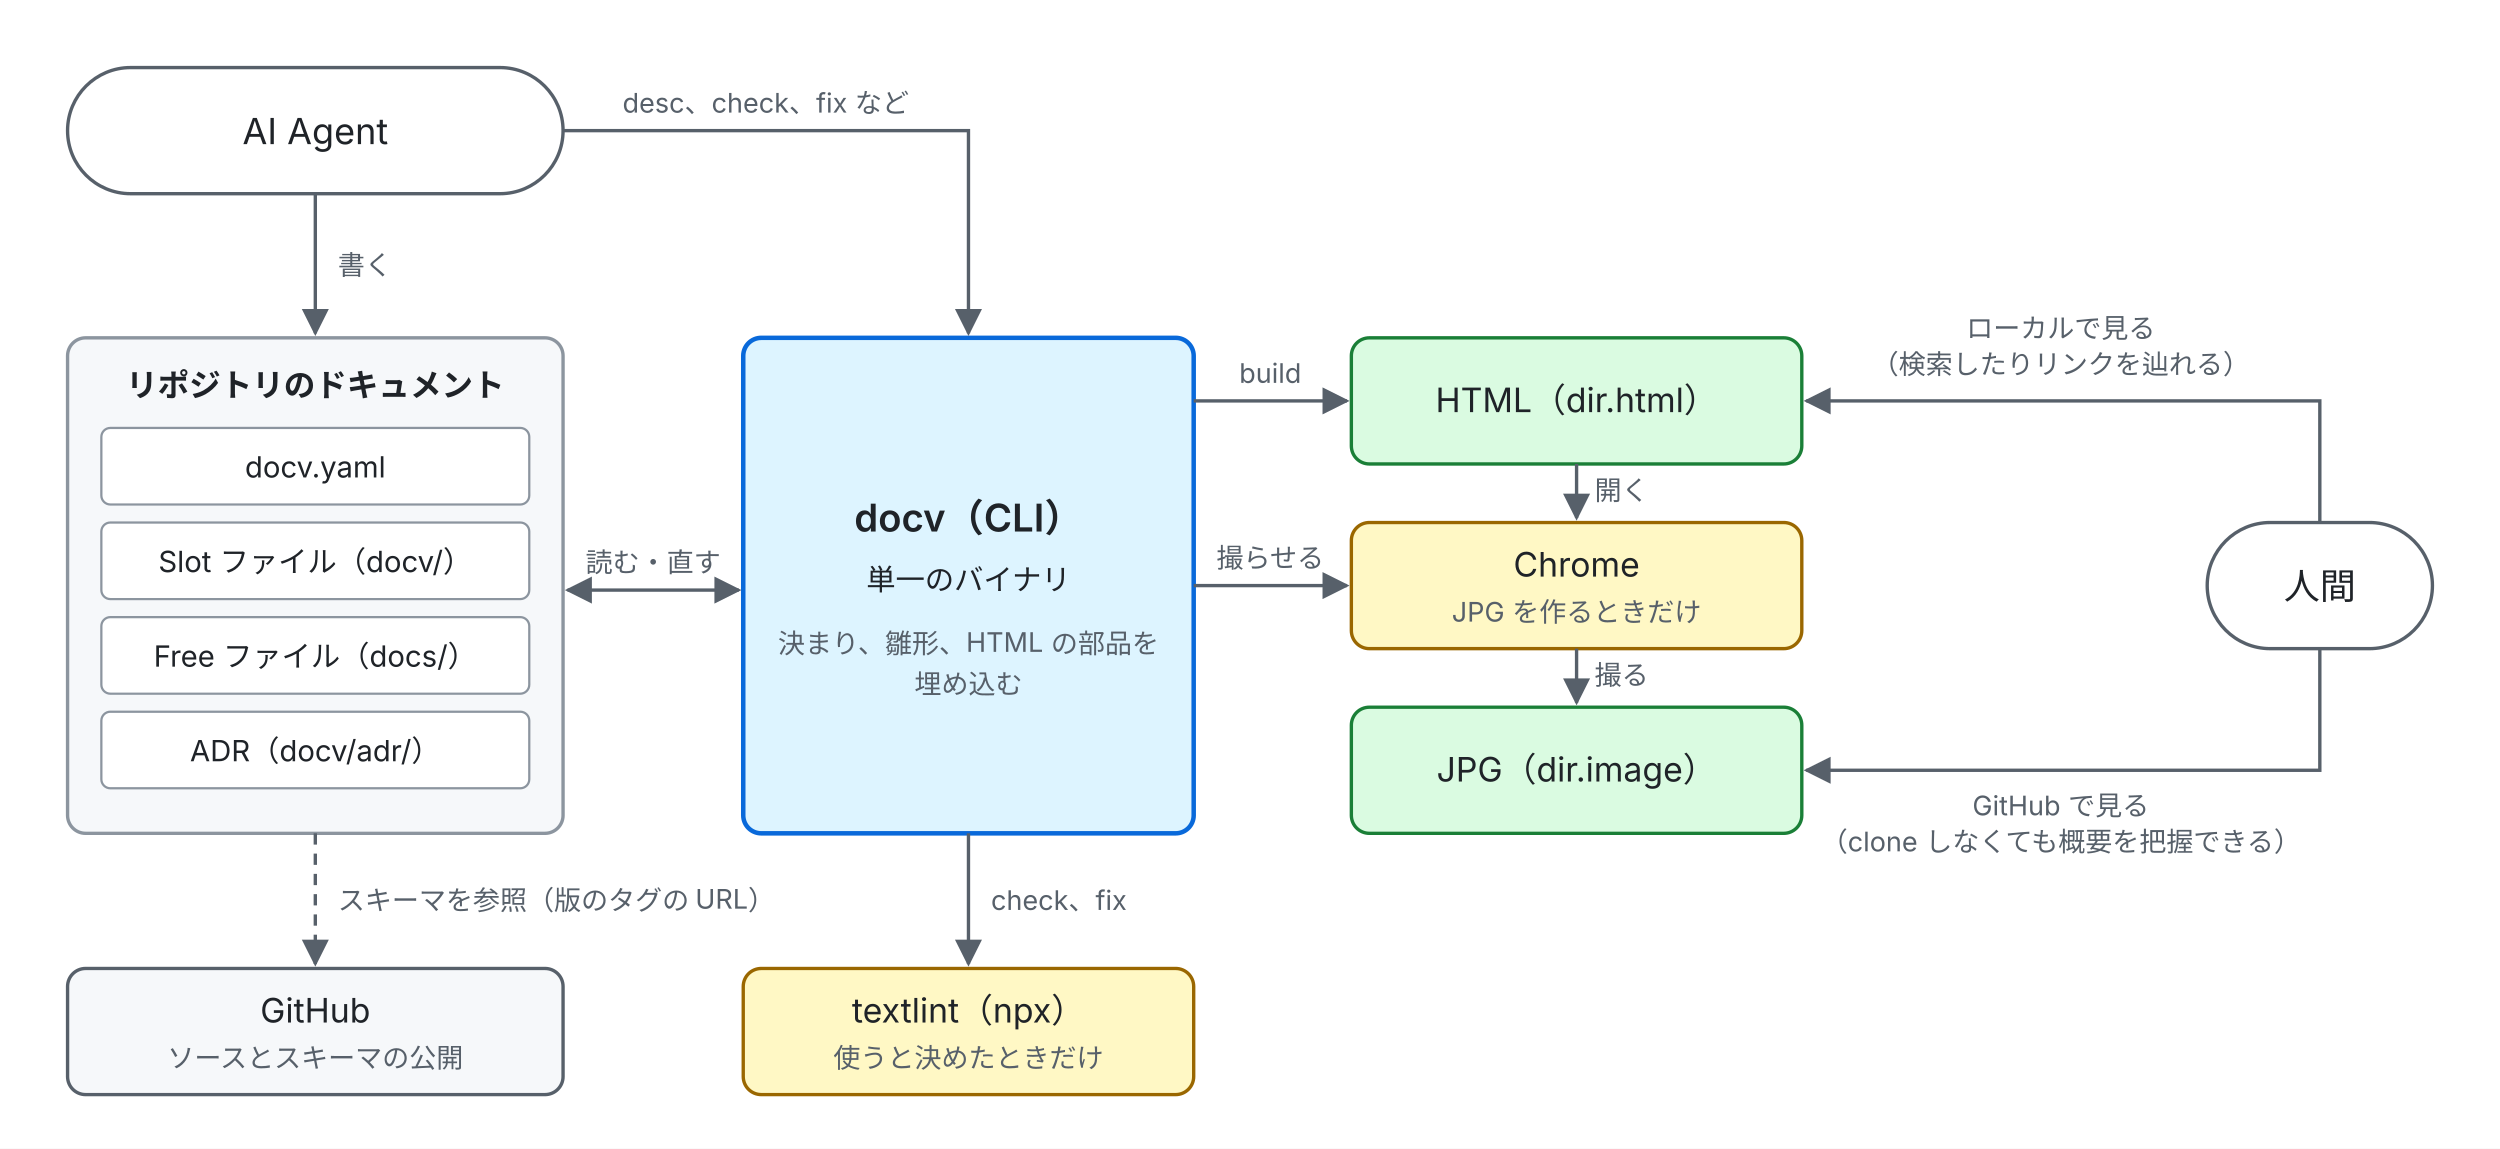
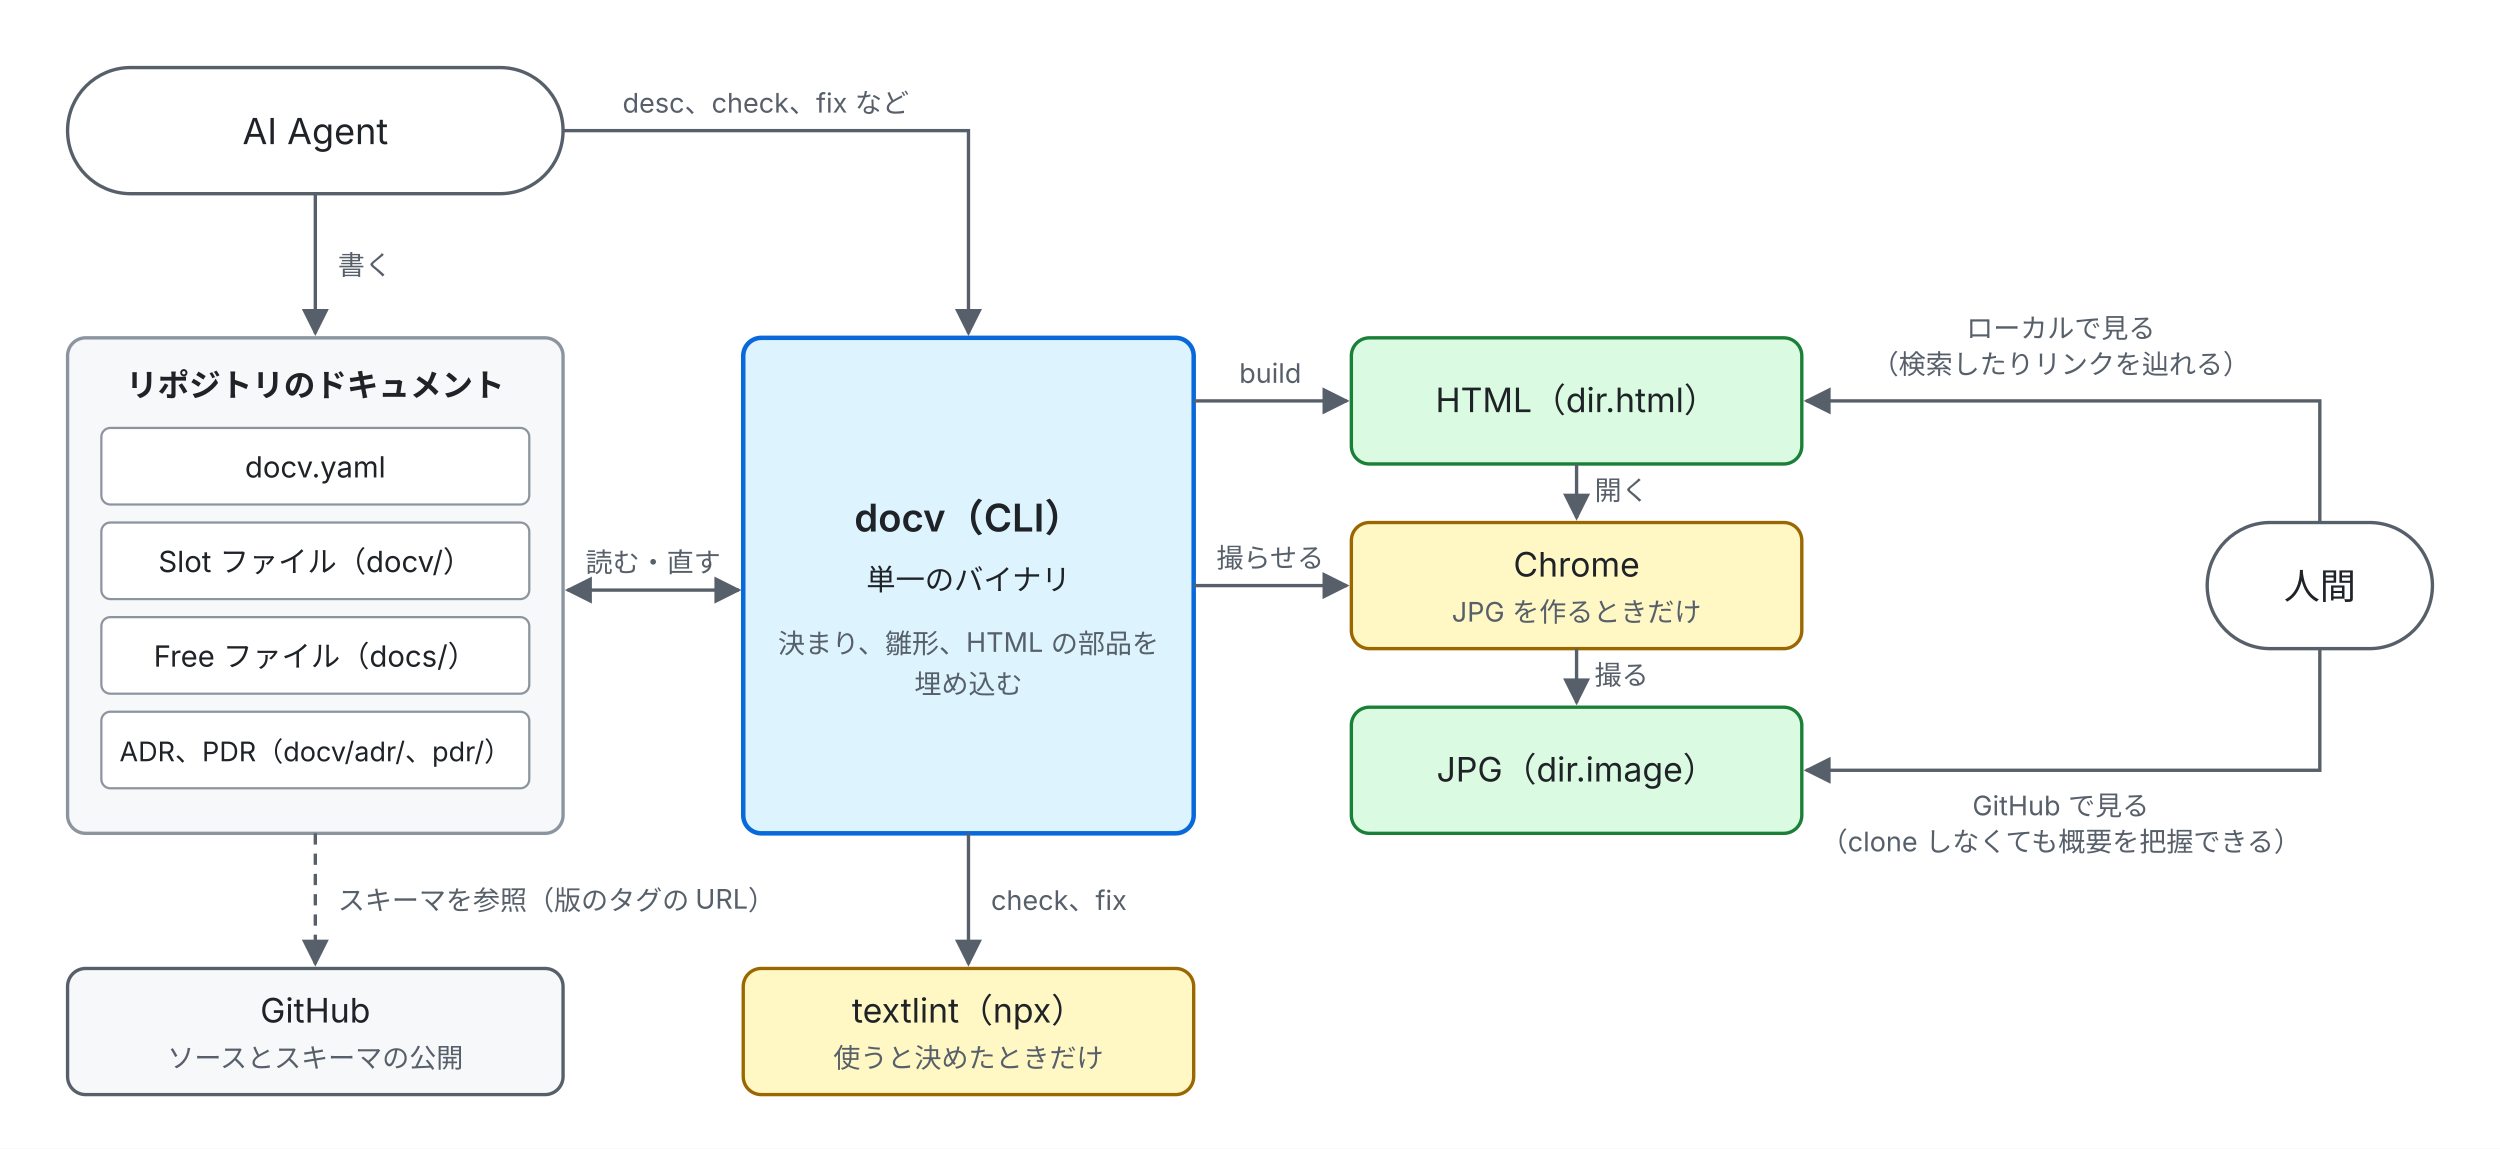
<svg xmlns="http://www.w3.org/2000/svg" width="1110" height="510" viewBox="0 0 1110 510" font-family="-apple-system, 'Hiragino Sans', 'Noto Sans JP', 'Yu Gothic', sans-serif">
  <defs>
    <marker id="arrow" viewBox="0 0 10 10" refX="9" refY="5" markerWidth="8" markerHeight="8" orient="auto-start-reverse">
      <path d="M0,0 L10,5 L0,10 z" fill="#57606a" />
    </marker>
  </defs>
  <rect width="1110" height="510" fill="#ffffff" />
  <rect x="30" y="30" width="220" height="56" rx="28" fill="#ffffff" stroke="#57606a" stroke-width="1.5" />
  <text x="140" y="64" font-size="16" text-anchor="middle" fill="#1f2328">AI Agent</text>
  <rect x="980" y="232" width="100" height="56" rx="28" fill="#ffffff" stroke="#57606a" stroke-width="1.5" />
  <text x="1030" y="266" font-size="16" text-anchor="middle" fill="#1f2328">人間</text>
  <rect x="30" y="150" width="220" height="220" rx="8" fill="#f6f8fa" stroke="#8c959f" stroke-width="1.5" />
  <text x="140" y="176" font-size="14" font-weight="600" text-anchor="middle" fill="#1f2328">リポジトリのドキュメント</text>
  <rect x="45" y="190" width="190" height="34" rx="4" fill="#ffffff" stroke="#8c959f" />
  <text x="140" y="212" font-size="13" text-anchor="middle" fill="#1f2328">docv.yaml</text>
  <rect x="45" y="232" width="190" height="34" rx="4" fill="#ffffff" stroke="#8c959f" />
  <text x="140" y="254" font-size="13" text-anchor="middle" fill="#1f2328">Slot ファイル（docv/）</text>
  <rect x="45" y="274" width="190" height="34" rx="4" fill="#ffffff" stroke="#8c959f" />
  <text x="140" y="296" font-size="13" text-anchor="middle" fill="#1f2328">Free ファイル（docs/）</text>
  <rect x="45" y="316" width="190" height="34" rx="4" fill="#ffffff" stroke="#8c959f" />
-   <text x="140" y="338" font-size="13" text-anchor="middle" fill="#1f2328">ADR（docv/adr/）</text>
+   <text x="140" y="338" font-size="12" text-anchor="middle" fill="#1f2328">ADR、PDR（docv/adr/、pdr/）</text>
  <rect x="330" y="150" width="200" height="220" rx="8" fill="#ddf4ff" stroke="#0969da" stroke-width="2" />
  <text x="430" y="236" font-size="17" font-weight="600" text-anchor="middle" fill="#1f2328">docv（CLI）</text>
  <text x="430" y="262" font-size="13" text-anchor="middle" fill="#1f2328">単一のバイナリ</text>
  <text x="430" y="290" font-size="12" text-anchor="middle" fill="#57606a">決まり、雛形、HTML の部品を</text>
  <text x="430" y="308" font-size="12" text-anchor="middle" fill="#57606a">埋め込む</text>
  <rect x="600" y="150" width="200" height="56" rx="8" fill="#dafbe1" stroke="#1a7f37" stroke-width="1.5" />
  <text x="700" y="183" font-size="15" text-anchor="middle" fill="#1f2328">HTML（dir.html）</text>
  <rect x="600" y="232" width="200" height="56" rx="8" fill="#fff8c5" stroke="#9a6700" stroke-width="1.5" />
  <text x="700" y="256" font-size="15" text-anchor="middle" fill="#1f2328">Chrome</text>
  <text x="700" y="276" font-size="12" text-anchor="middle" fill="#57606a">JPG を作るときだけ</text>
  <rect x="600" y="314" width="200" height="56" rx="8" fill="#dafbe1" stroke="#1a7f37" stroke-width="1.5" />
  <text x="700" y="347" font-size="15" text-anchor="middle" fill="#1f2328">JPG（dir.image）</text>
  <rect x="330" y="430" width="200" height="56" rx="8" fill="#fff8c5" stroke="#9a6700" stroke-width="1.5" />
  <text x="430" y="454" font-size="15" text-anchor="middle" fill="#1f2328">textlint（npx）</text>
  <text x="430" y="474" font-size="12" text-anchor="middle" fill="#57606a">使うと決めたときだけ</text>
  <rect x="30" y="430" width="220" height="56" rx="8" fill="#f6f8fa" stroke="#57606a" stroke-width="1.5" />
  <text x="140" y="454" font-size="15" text-anchor="middle" fill="#1f2328">GitHub</text>
  <text x="140" y="474" font-size="12" text-anchor="middle" fill="#57606a">ソースとスキーマの公開</text>
  <g stroke="#57606a" stroke-width="1.5" fill="none">
    <line x1="140" y1="86" x2="140" y2="148" marker-end="url(#arrow)" />
    <polyline points="250,58 430,58 430,148" marker-end="url(#arrow)" />
    <line x1="328" y1="262" x2="252" y2="262" marker-start="url(#arrow)" marker-end="url(#arrow)" />
    <line x1="530" y1="178" x2="598" y2="178" marker-end="url(#arrow)" />
    <line x1="530" y1="260" x2="598" y2="260" marker-end="url(#arrow)" />
    <line x1="700" y1="206" x2="700" y2="230" marker-end="url(#arrow)" />
    <line x1="700" y1="288" x2="700" y2="312" marker-end="url(#arrow)" />
    <polyline points="1030,232 1030,178 802,178" marker-end="url(#arrow)" />
    <polyline points="1030,288 1030,342 802,342" marker-end="url(#arrow)" />
    <line x1="430" y1="370" x2="430" y2="428" marker-end="url(#arrow)" />
    <line x1="140" y1="370" x2="140" y2="428" stroke-dasharray="5 4" marker-end="url(#arrow)" />
  </g>
  <g font-size="12" fill="#57606a">
    <text x="150" y="122">書く</text>
    <text x="340" y="50" text-anchor="middle">desc、check、fix など</text>
    <text x="290" y="254" text-anchor="middle">読む・直す</text>
    <text x="564" y="170" text-anchor="middle">build</text>
    <text x="564" y="252" text-anchor="middle">撮らせる</text>
    <text x="708" y="222">開く</text>
    <text x="708" y="304">撮る</text>
    <text x="915" y="150" text-anchor="middle">ローカルで見る</text>
    <text x="915" y="166" text-anchor="middle">（検索したりリンクを辿れる）</text>
    <text x="915" y="362" text-anchor="middle">GitHub で見る</text>
    <text x="915" y="378" text-anchor="middle">（clone しなくても概要を把握できる）</text>
    <text x="440" y="404">check、fix</text>
    <text x="150" y="404">スキーマを参照（版のタグの URL）</text>
  </g>
</svg>
